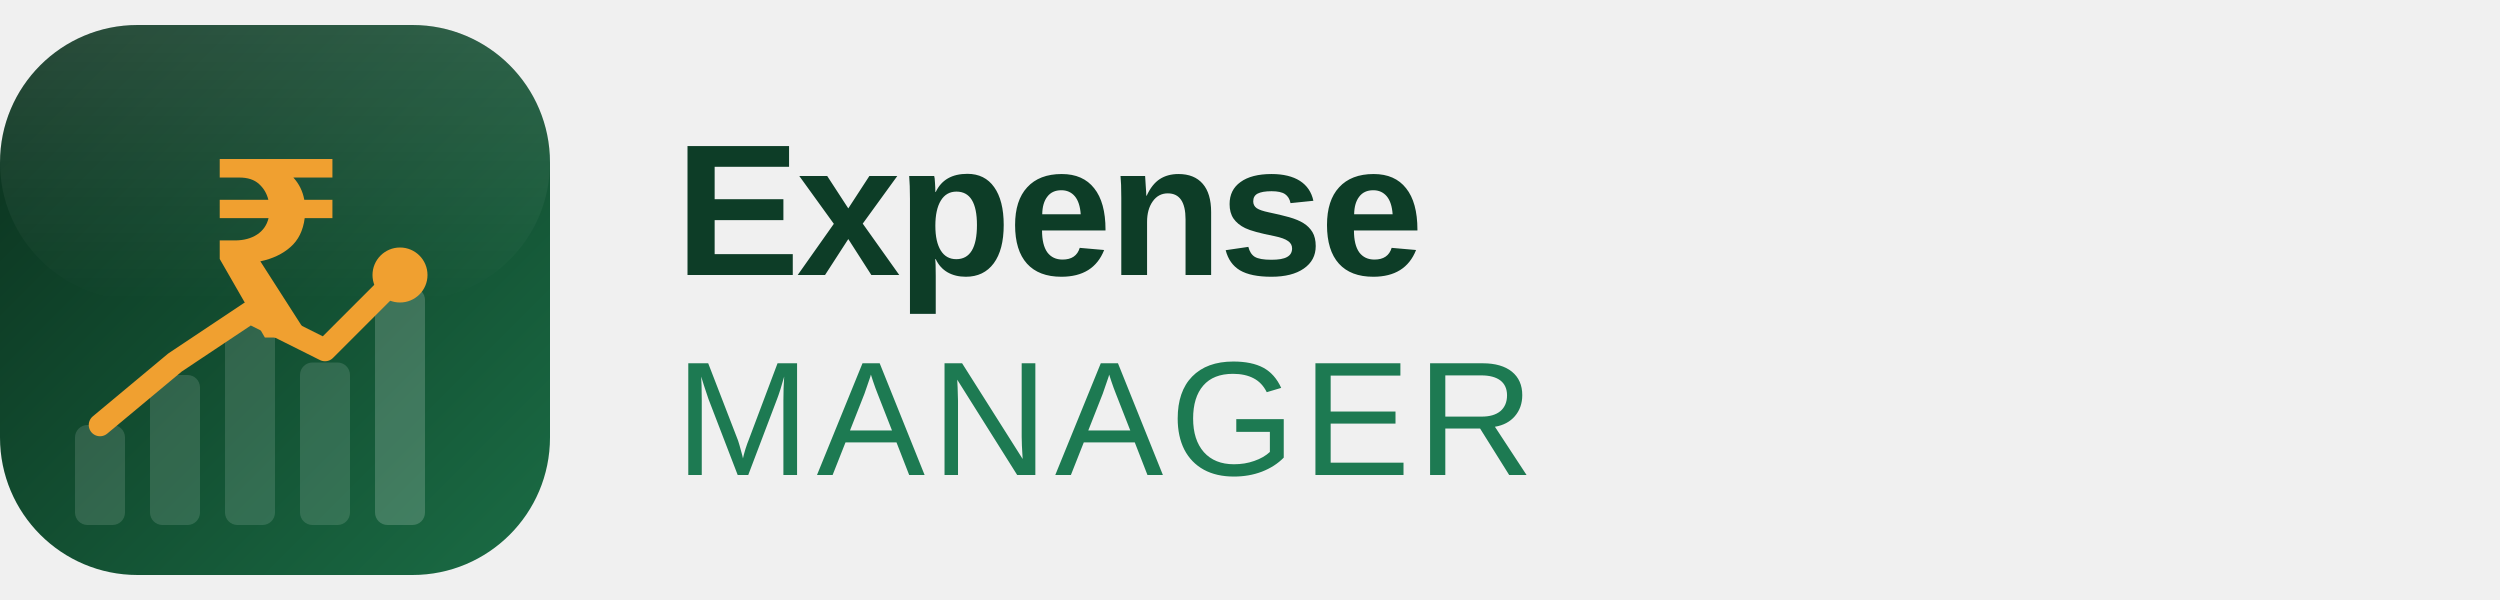
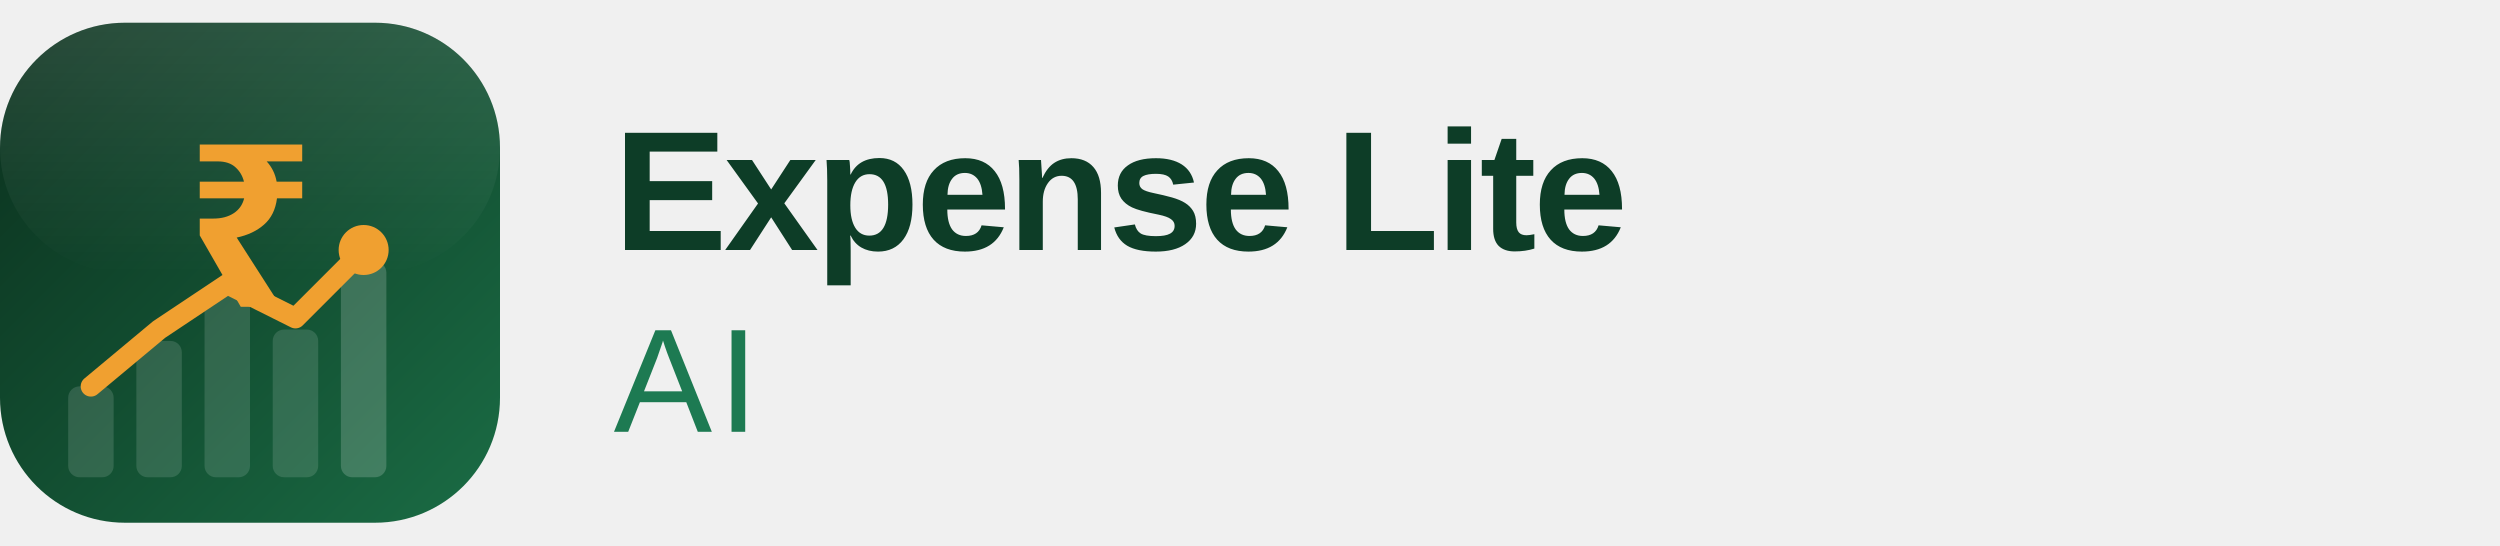
- <svg xmlns="http://www.w3.org/2000/svg" viewBox="0 0 200 48" fill="none">
+ <svg xmlns="http://www.w3.org/2000/svg" viewBox="0 0 220 48" fill="none">
  <defs>
    <linearGradient id="iconGrad" x1="0" y1="0" x2="44" y2="44" gradientUnits="userSpaceOnUse">
      <stop stop-color="#0A2E1C" />
      <stop offset="1" stop-color="#1A6B44" />
    </linearGradient>
    <linearGradient id="gloss" x1="0" y1="0" x2="0" y2="1">
      <stop stop-color="white" stop-opacity="0.12" />
      <stop offset="1" stop-color="white" stop-opacity="0" />
    </linearGradient>
  </defs>
  <rect x="0" y="2" width="44" height="44" rx="11" fill="url(#iconGrad)" />
  <rect x="0" y="2" width="44" height="22" rx="11" fill="url(#gloss)" />
  <rect x="6" y="34" width="4" height="8" rx="1" fill="white" fill-opacity="0.13" />
  <rect x="12" y="30" width="4" height="12" rx="1" fill="white" fill-opacity="0.13" />
  <rect x="18" y="26" width="4" height="16" rx="1" fill="white" fill-opacity="0.13" />
  <rect x="24" y="29" width="4" height="13" rx="1" fill="white" fill-opacity="0.13" />
  <rect x="30" y="23" width="4" height="19" rx="1" fill="white" fill-opacity="0.18" />
  <polyline points="8,34 14,29 20,25 26,28 32,22" stroke="#F0A030" stroke-width="1.8" stroke-linecap="round" stroke-linejoin="round" />
  <circle cx="32" cy="22" r="2.2" fill="#F0A030" />
  <text x="22" y="27" text-anchor="middle" font-family="'DM Sans', 'Arial', sans-serif" font-size="20" font-weight="800" fill="#F0A030">₹</text>
-   <text x="54" y="22" font-family="'DM Sans', 'Arial', sans-serif" font-size="15" font-weight="700" letter-spacing="-0.3" fill="#0D3D27">Expense</text>
-   <text x="54" y="38" font-family="'DM Sans', 'Arial', sans-serif" font-size="13" font-weight="500" letter-spacing="0.5" fill="#1D7A52">MANAGER</text>
+   <text x="54" y="22" font-family="'DM Sans', 'Arial', sans-serif" font-size="15" font-weight="700" letter-spacing="-0.3" fill="#0D3D27">Expense Lite</text>
+   <text x="54" y="38" font-family="'DM Sans', 'Arial', sans-serif" font-size="13" font-weight="500" letter-spacing="0.5" fill="#1D7A52">AI</text>
</svg>
